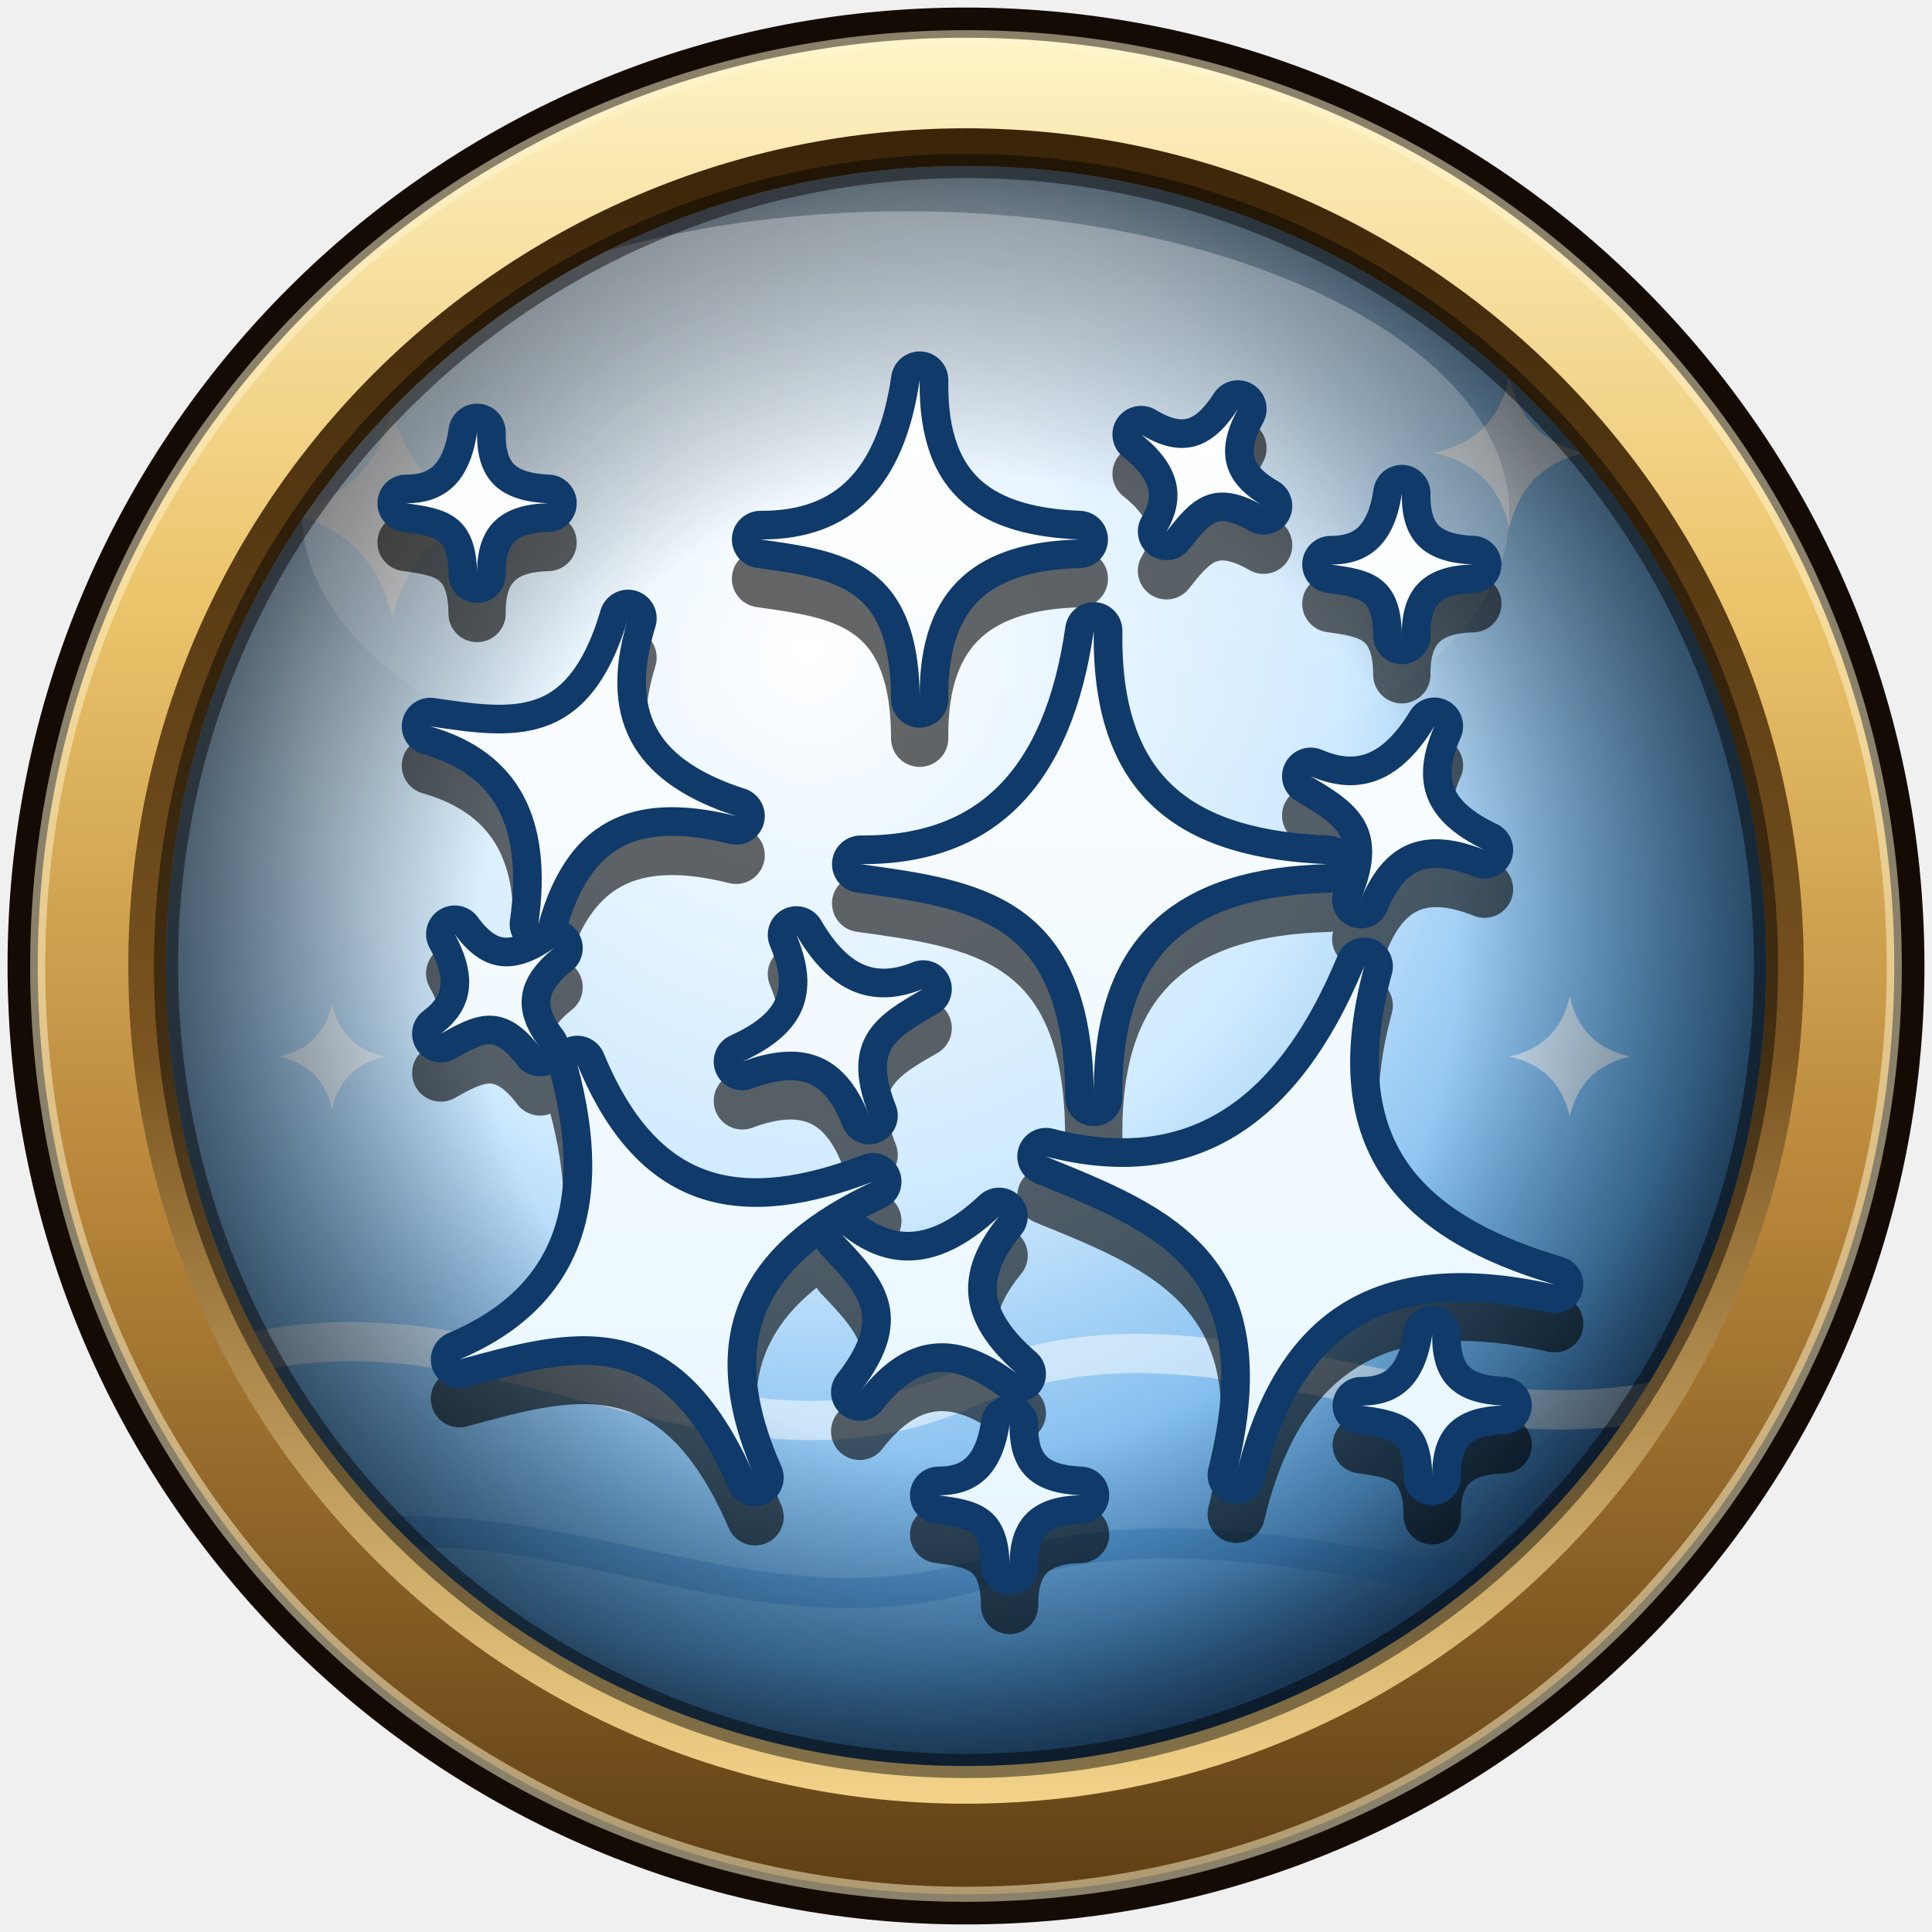
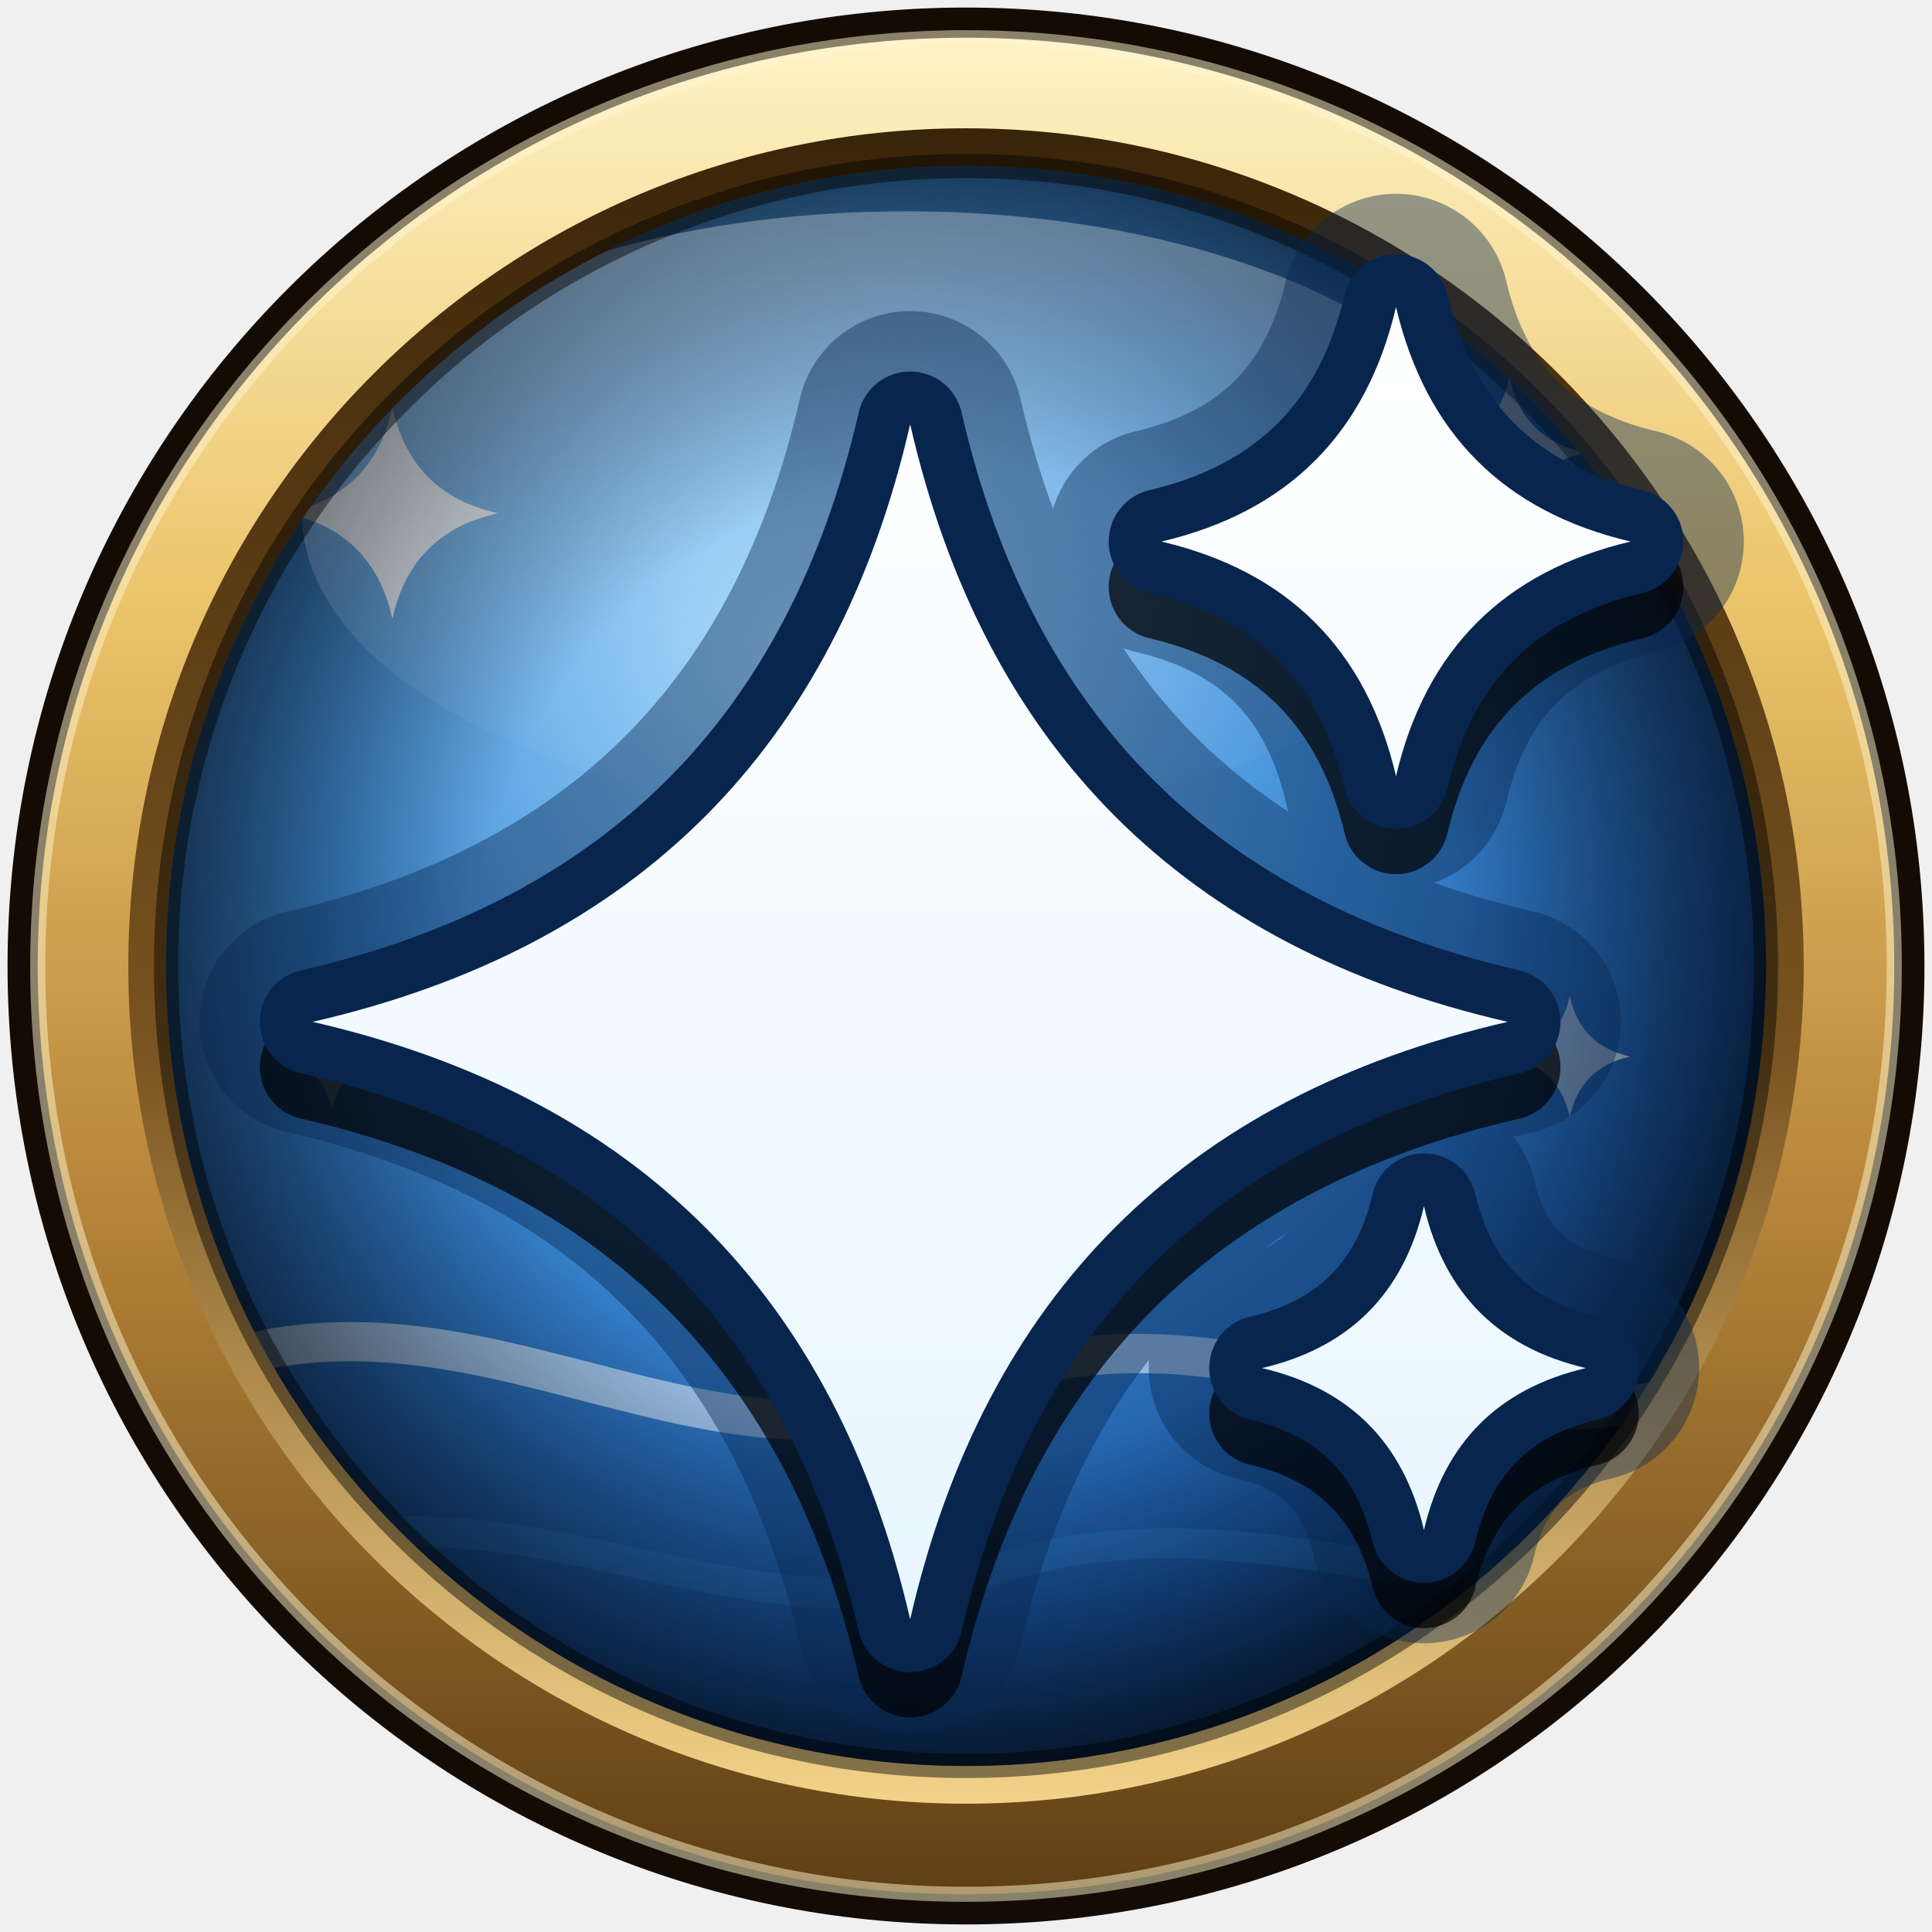
<svg xmlns="http://www.w3.org/2000/svg" viewBox="0 0 128 128" width="128" height="128">
  <defs>
    <linearGradient id="bezel" x1="0" y1="0" x2="0" y2="1">
      <stop offset="0" stop-color="#fff4c8" />
      <stop offset="0.3" stop-color="#ecc56c" />
      <stop offset="0.62" stop-color="#b8863a" />
      <stop offset="1" stop-color="#5e3e14" />
    </linearGradient>
    <linearGradient id="groove" x1="0" y1="0" x2="0" y2="1">
      <stop offset="0" stop-color="#3a2408" />
      <stop offset="0.55" stop-color="#7a5420" />
      <stop offset="1" stop-color="#f4d48a" />
    </linearGradient>
    <radialGradient id="enamel" cx="0.42" cy="0.36" r="0.72" fx="0.40" fy="0.30">
-       <stop offset="0" stop-color="#ffffff" />
-       <stop offset="0.45" stop-color="#cfeaff" />
-       <stop offset="0.82" stop-color="#5aa6e6" />
-       <stop offset="1" stop-color="#164e8e" />
+       <stop offset="0" stop-color="#a8dcff" />
+       <stop offset="0.45" stop-color="#3f8ed8" />
+       <stop offset="0.82" stop-color="#16509a" />
+       <stop offset="1" stop-color="#08254e" />
    </radialGradient>
    <radialGradient id="vig" cx="0.5" cy="0.5" r="0.5">
      <stop offset="0.62" stop-color="#000" stop-opacity="0" />
      <stop offset="1" stop-color="#000" stop-opacity="0.55" />
    </radialGradient>
    <linearGradient id="gloss" x1="0" y1="0" x2="0" y2="1">
      <stop offset="0" stop-color="#ffffff" stop-opacity="0.55" />
      <stop offset="1" stop-color="#ffffff" stop-opacity="0" />
    </linearGradient>
    <linearGradient id="glyph" x1="0" y1="0" x2="0" y2="1">
      <stop offset="0" stop-color="#ffffff" />
      <stop offset="1" stop-color="#e8f6ff" />
    </linearGradient>
    <linearGradient id="goo" x1="0" y1="0" x2="0" y2="1">
      <stop offset="0" stop-color="#b4f05a" />
      <stop offset="0.6" stop-color="#5cb82a" />
      <stop offset="1" stop-color="#2e7a14" />
    </linearGradient>
    <linearGradient id="flame" x1="0" y1="1" x2="0" y2="0">
      <stop offset="0" stop-color="#fff0a0" />
      <stop offset="0.35" stop-color="#ffa030" />
      <stop offset="0.8" stop-color="#ff5010" stop-opacity="0.6" />
      <stop offset="1" stop-color="#ff3000" stop-opacity="0" />
    </linearGradient>
    <linearGradient id="mist" x1="0" y1="0" x2="0" y2="1">
      <stop offset="0" stop-color="#000" stop-opacity="0" />
      <stop offset="0.5" stop-color="#000" stop-opacity="0.62" />
      <stop offset="1" stop-color="#000" stop-opacity="0" />
    </linearGradient>
    <radialGradient id="halo" cx="0.5" cy="0.5" r="0.5">
      <stop offset="0" stop-color="#ffffff" stop-opacity="0.45" />
      <stop offset="1" stop-color="#ffffff" stop-opacity="0" />
    </radialGradient>
    <linearGradient id="glint" x1="0" y1="0" x2="1" y2="0">
      <stop offset="0" stop-color="#ffffff" stop-opacity="0" />
      <stop offset="0.5" stop-color="#ffffff" stop-opacity="1" />
      <stop offset="1" stop-color="#ffffff" stop-opacity="0" />
    </linearGradient>
    <clipPath id="en">
      <path d="M11.00 64 A53.00 53.00 0 1 1 117.00 64 A53.00 53.00 0 1 1 11.00 64 Z" />
    </clipPath>
  </defs>
  <path d="M0.50 64 A63.50 63.50 0 1 1 127.50 64 A63.50 63.50 0 1 1 0.50 64 Z" fill="#140c04" />
  <path d="M2.50 64 A61.50 61.50 0 1 1 125.50 64 A61.50 61.50 0 1 1 2.50 64 Z" fill="url(#bezel)" />
  <path d="M2.50 64 A61.50 61.50 0 1 1 125.50 64 A61.50 61.50 0 1 1 2.50 64 Z" fill="none" stroke="#fff6d0" stroke-width="1" opacity="0.5" />
  <path d="M8.50 64 A55.50 55.50 0 1 1 119.50 64 A55.50 55.50 0 1 1 8.50 64 Z" fill="url(#groove)" />
  <path d="M11.00 64 A53.00 53.00 0 1 1 117.00 64 A53.00 53.00 0 1 1 11.00 64 Z" fill="url(#enamel)" />
  <g clip-path="url(#en)">
    <path d="M10 92 C30 82 46 100 64 92 C82 84 98 100 118 90" fill="none" stroke="#ffffff" stroke-width="2.6" stroke-linecap="round" opacity="0.5" />
    <path d="M14 104 C34 96 48 110 66 104 C84 98 100 110 116 102" fill="none" stroke="#2a7ac8" stroke-width="2" stroke-linecap="round" opacity="0.35" />
    <path d="M26 27 Q27.26 32.74 33 34 Q27.26 35.26 26 41 Q24.74 35.26 19 34 Q24.74 32.74 26 27 Z" fill="#ffffff" opacity="0.85" />
    <path d="M100 25 Q100.9 29.1 105 30 Q100.9 30.9 100 35 Q99.1 30.9 95 30 Q99.1 29.1 100 25 Z" fill="#ffffff" opacity="0.75" />
    <path d="M104 66 Q104.72 69.28 108 70 Q104.72 70.72 104 74 Q103.28 70.72 100 70 Q103.28 69.28 104 66 Z" fill="#ffffff" opacity="0.6" />
    <path d="M22 66.5 Q22.63 69.37 25.5 70 Q22.63 70.63 22 73.5 Q21.37 70.63 18.5 70 Q21.37 69.37 22 66.5 Z" fill="#ffffff" opacity="0.6" />
    <path d="M11.00 64 A53.00 53.00 0 1 1 117.00 64 A53.00 53.00 0 1 1 11.00 64 Z" fill="url(#vig)" />
    <ellipse cx="60" cy="34" rx="40" ry="20" fill="url(#gloss)" opacity="0.55" />
  </g>
  <path d="M11.00 64 A53.00 53.00 0 1 1 117.00 64 A53.00 53.00 0 1 1 11.00 64 Z" fill="none" stroke="#000" stroke-width="1.6" opacity="0.45" />
-   <g transform="translate(0 2.6) translate(21.760 21.760) scale(0.165)" opacity="0.6">
-     <path d="M237.4 20.73c-6.1 42.1-26.8 64.2-63.9 64 31.6 4.5 63.8 8 63.9 64.07-.6-46.1 24.5-63.07 64.1-64.07-38-1.5-64.9-16.3-64.1-64zm127.8 11.58c-9.1 14.25-20.8 21.29-38.9 10.28 14.9 11.79 18.6 24.76 10.2 38.97 8.9-11.18 17.5-22.73 39-10.27-17.8-10.06-18.8-23.57-10.3-38.98zM59.68 41.69c-2.7 18.8-12 28.6-28.5 28.5 14.1 2 28.4 3.6 28.5 28.52-.3-20.5 10.9-28.12 28.5-28.52-16.9-.7-28.9-7.3-28.5-28.5zM431 66.28c-2.7 18.8-12 28.6-28.5 28.5 14.1 2 28.4 3.6 28.5 28.52-.3-20.5 10.9-28.12 28.5-28.52-16.9-.7-28.9-7.3-28.5-28.5zM120.3 116.4c-15.8 53.7-47.76 48-79.35 43.4C76.6 170 90.3 197.1 84.28 239.2c12.66-46 42.62-52.6 79.42-43.4-37.6-12.1-56.9-35.4-43.4-79.4zm187 5c-8.8 61.6-39.3 94-93.6 93.7 46.2 6.5 93.6 11.7 93.6 93.7-.8-67.3 35.9-92.2 93.8-93.7-55.5-2.2-94.9-23.9-93.8-93.7zm136.8 38.3c-13.1 21.6-29.5 28.8-49.7 20.1 16.3 9.7 33 19.1 20.1 49.6 10.3-25.2 27.9-28.7 49.7-20-20.3-9.7-31.6-23.9-20.1-49.7zM50.7 243.2c9.16 16.7 7.63 30.1-5.61 40 12.46-6.9 24.85-14.3 39.91 5.6-12.57-16.2-8.2-29 5.61-40-13.92 9.7-27.47 11.6-39.91-5.6zm137.2.3c11.4 26.8-.5 41.3-21.7 50.9 22.7-8.5 40.8-4.5 50.9 21.7-12.7-31.8 4.8-41.2 21.7-50.9-21 8.5-37.8.9-50.9-21.7zm228 12.6c-26.6 64.7-68.7 91.7-127.8 76.4 48.6 19.8 98.8 38.5 76.4 127.9 17.5-73.7 64.4-90.7 127.9-76.5-59.9-17.5-96.9-52-76.5-127.8zM99.94 295.5c15.66 57.8.86 98.1-47.32 118.5 43.46-11.8 87.38-25.2 118.68 47.4-26.4-59.3-3.4-95.4 47.3-118.8-50 19.2-93.1 15-118.66-47.1zm169.36 61c-21.8 20.6-43 23.6-63.2 7.3 15.5 16.3 31.6 32.4 7.2 63.3 19.8-25.6 41.2-24.1 63.3-7.3-20.2-17.4-28.6-37.5-7.3-63.3zM443.2 404c-2.7 18.8-12 28.6-28.5 28.5 14.1 2 28.4 3.6 28.5 28.5-.3-20.5 10.9-28.1 28.5-28.5-16.9-.7-28.9-7.3-28.5-28.5zm-169.7 36c-2.7 18.8-12 28.6-28.5 28.5 14.1 2 28.4 3.6 28.5 28.5-.3-20.5 10.9-28.1 28.5-28.5-16.9-.7-28.9-7.3-28.5-28.5z" fill="#000" stroke="#000" stroke-width="23.0" stroke-linejoin="round" />
+   <g transform="translate(16.640 16.640) scale(0.185)" opacity="0.42">
+     <path d="M236 62 Q276 236 450 276 Q276 316 236 490 Q196 316 22 276 Q196 236 236 62 Z M410 20 Q426 88 494 104 Q426 120 410 188 Q394 120 326 104 Q394 88 410 20 Z M420 342 Q431 389 478 400 Q431 411 420 458 Q409 411 362 400 Q409 389 420 342 Z " fill="#08254e" stroke="#08254e" stroke-width="81.1" stroke-linejoin="round" />
  </g>
-   <g transform="translate(21.760 21.760) scale(0.165)">
-     <path d="M237.4 20.73c-6.1 42.1-26.8 64.2-63.9 64 31.6 4.5 63.8 8 63.9 64.07-.6-46.1 24.5-63.07 64.1-64.07-38-1.5-64.9-16.3-64.1-64zm127.8 11.58c-9.1 14.25-20.8 21.29-38.9 10.28 14.9 11.79 18.6 24.76 10.2 38.97 8.9-11.18 17.5-22.73 39-10.27-17.8-10.06-18.8-23.57-10.3-38.98zM59.68 41.69c-2.7 18.8-12 28.6-28.5 28.5 14.1 2 28.4 3.6 28.5 28.52-.3-20.5 10.9-28.12 28.5-28.52-16.9-.7-28.9-7.3-28.5-28.5zM431 66.28c-2.7 18.8-12 28.6-28.5 28.5 14.1 2 28.4 3.6 28.5 28.52-.3-20.5 10.9-28.12 28.5-28.52-16.9-.7-28.9-7.3-28.5-28.5zM120.3 116.4c-15.8 53.7-47.76 48-79.35 43.4C76.6 170 90.3 197.1 84.28 239.2c12.66-46 42.62-52.6 79.42-43.4-37.6-12.1-56.9-35.4-43.4-79.4zm187 5c-8.8 61.6-39.3 94-93.6 93.7 46.2 6.5 93.6 11.7 93.6 93.7-.8-67.3 35.9-92.2 93.8-93.7-55.5-2.2-94.9-23.9-93.8-93.7zm136.8 38.3c-13.1 21.6-29.5 28.8-49.7 20.1 16.3 9.7 33 19.1 20.1 49.6 10.3-25.2 27.9-28.7 49.7-20-20.3-9.7-31.6-23.9-20.1-49.7zM50.7 243.2c9.16 16.7 7.63 30.1-5.61 40 12.46-6.9 24.85-14.3 39.91 5.6-12.57-16.2-8.2-29 5.61-40-13.92 9.7-27.47 11.6-39.91-5.6zm137.2.3c11.4 26.8-.5 41.3-21.7 50.9 22.7-8.5 40.8-4.5 50.9 21.7-12.7-31.8 4.8-41.2 21.7-50.9-21 8.5-37.8.9-50.9-21.7zm228 12.6c-26.6 64.7-68.7 91.7-127.8 76.4 48.6 19.8 98.8 38.5 76.4 127.9 17.5-73.7 64.4-90.7 127.9-76.5-59.9-17.5-96.9-52-76.5-127.8zM99.94 295.5c15.66 57.8.86 98.1-47.32 118.5 43.46-11.8 87.38-25.2 118.68 47.4-26.4-59.3-3.4-95.4 47.3-118.8-50 19.2-93.1 15-118.66-47.1zm169.36 61c-21.8 20.6-43 23.6-63.2 7.3 15.5 16.3 31.6 32.4 7.2 63.3 19.8-25.6 41.2-24.1 63.3-7.3-20.2-17.4-28.6-37.5-7.3-63.3zM443.2 404c-2.7 18.8-12 28.6-28.5 28.5 14.1 2 28.4 3.6 28.5 28.5-.3-20.5 10.9-28.1 28.5-28.5-16.9-.7-28.9-7.3-28.5-28.5zm-169.7 36c-2.7 18.8-12 28.6-28.5 28.5 14.1 2 28.4 3.6 28.5 28.5-.3-20.5 10.9-28.1 28.5-28.5-16.9-.7-28.9-7.3-28.5-28.5z" fill="#0f3a6a" stroke="#0f3a6a" stroke-width="23.0" stroke-linejoin="round" />
+   <g transform="translate(0 3.0) translate(16.640 16.640) scale(0.185)" opacity="0.7">
+     <path d="M236 62 Q276 236 450 276 Q276 316 236 490 Q196 316 22 276 Q196 236 236 62 Z M410 20 Q426 88 494 104 Q426 120 410 188 Q394 120 326 104 Q394 88 410 20 Z M420 342 Q431 389 478 400 Q431 411 420 458 Q409 411 362 400 Q409 389 420 342 Z " fill="#000" stroke="#000" stroke-width="37.8" stroke-linejoin="round" />
  </g>
-   <g transform="translate(21.760 21.760) scale(0.165)">
-     <path d="M237.4 20.73c-6.1 42.1-26.8 64.2-63.9 64 31.6 4.5 63.8 8 63.9 64.07-.6-46.1 24.5-63.07 64.1-64.07-38-1.5-64.9-16.3-64.1-64zm127.8 11.58c-9.1 14.25-20.8 21.29-38.9 10.28 14.9 11.79 18.6 24.76 10.2 38.97 8.9-11.18 17.5-22.73 39-10.27-17.8-10.06-18.8-23.57-10.3-38.98zM59.68 41.69c-2.7 18.8-12 28.6-28.5 28.5 14.1 2 28.4 3.6 28.5 28.52-.3-20.5 10.9-28.12 28.5-28.52-16.9-.7-28.9-7.3-28.5-28.5zM431 66.28c-2.7 18.8-12 28.6-28.5 28.5 14.1 2 28.4 3.6 28.5 28.52-.3-20.5 10.9-28.12 28.5-28.52-16.9-.7-28.9-7.3-28.5-28.5zM120.3 116.4c-15.8 53.7-47.76 48-79.35 43.4C76.6 170 90.3 197.1 84.28 239.2c12.66-46 42.62-52.6 79.42-43.4-37.6-12.1-56.9-35.4-43.4-79.4zm187 5c-8.8 61.6-39.3 94-93.6 93.7 46.2 6.5 93.6 11.7 93.6 93.7-.8-67.3 35.9-92.2 93.8-93.7-55.5-2.2-94.9-23.9-93.8-93.7zm136.8 38.3c-13.1 21.6-29.5 28.8-49.7 20.1 16.3 9.7 33 19.1 20.1 49.6 10.3-25.2 27.9-28.7 49.7-20-20.3-9.7-31.6-23.9-20.1-49.7zM50.7 243.2c9.16 16.7 7.63 30.1-5.61 40 12.46-6.9 24.85-14.3 39.91 5.6-12.57-16.2-8.2-29 5.61-40-13.92 9.7-27.47 11.6-39.91-5.6zm137.2.3c11.4 26.8-.5 41.3-21.7 50.9 22.7-8.5 40.8-4.5 50.9 21.7-12.7-31.8 4.8-41.2 21.7-50.9-21 8.5-37.8.9-50.9-21.7zm228 12.6c-26.6 64.7-68.7 91.7-127.8 76.4 48.6 19.8 98.8 38.5 76.4 127.9 17.5-73.7 64.4-90.7 127.9-76.5-59.9-17.5-96.9-52-76.5-127.8zM99.94 295.5c15.66 57.8.86 98.1-47.32 118.5 43.46-11.8 87.38-25.2 118.68 47.4-26.4-59.3-3.4-95.4 47.3-118.8-50 19.2-93.1 15-118.66-47.1zm169.36 61c-21.8 20.6-43 23.6-63.2 7.3 15.5 16.3 31.6 32.4 7.2 63.3 19.8-25.6 41.2-24.1 63.3-7.3-20.2-17.4-28.6-37.5-7.3-63.3zM443.2 404c-2.7 18.8-12 28.6-28.5 28.5 14.1 2 28.4 3.6 28.5 28.5-.3-20.5 10.9-28.1 28.5-28.5-16.9-.7-28.9-7.3-28.5-28.5zm-169.7 36c-2.7 18.8-12 28.6-28.5 28.5 14.1 2 28.4 3.6 28.5 28.5-.3-20.5 10.9-28.1 28.5-28.5-16.9-.7-28.9-7.3-28.5-28.5z" fill="url(#glyph)" />
+   <g transform="translate(16.640 16.640) scale(0.185)">
+     <path d="M236 62 Q276 236 450 276 Q276 316 236 490 Q196 316 22 276 Q196 236 236 62 Z M410 20 Q426 88 494 104 Q426 120 410 188 Q394 120 326 104 Q394 88 410 20 Z M420 342 Q431 389 478 400 Q431 411 420 458 Q409 411 362 400 Q409 389 420 342 Z " fill="#08254e" stroke="#08254e" stroke-width="37.8" stroke-linejoin="round" />
+   </g>
+   <g transform="translate(16.640 16.640) scale(0.185)">
+     <path d="M236 62 Q276 236 450 276 Q276 316 236 490 Q196 316 22 276 Q196 236 236 62 Z M410 20 Q426 88 494 104 Q426 120 410 188 Q394 120 326 104 Q394 88 410 20 Z M420 342 Q431 389 478 400 Q431 411 420 458 Q409 411 362 400 Q409 389 420 342 Z " fill="url(#glyph)" />
  </g>
</svg>
